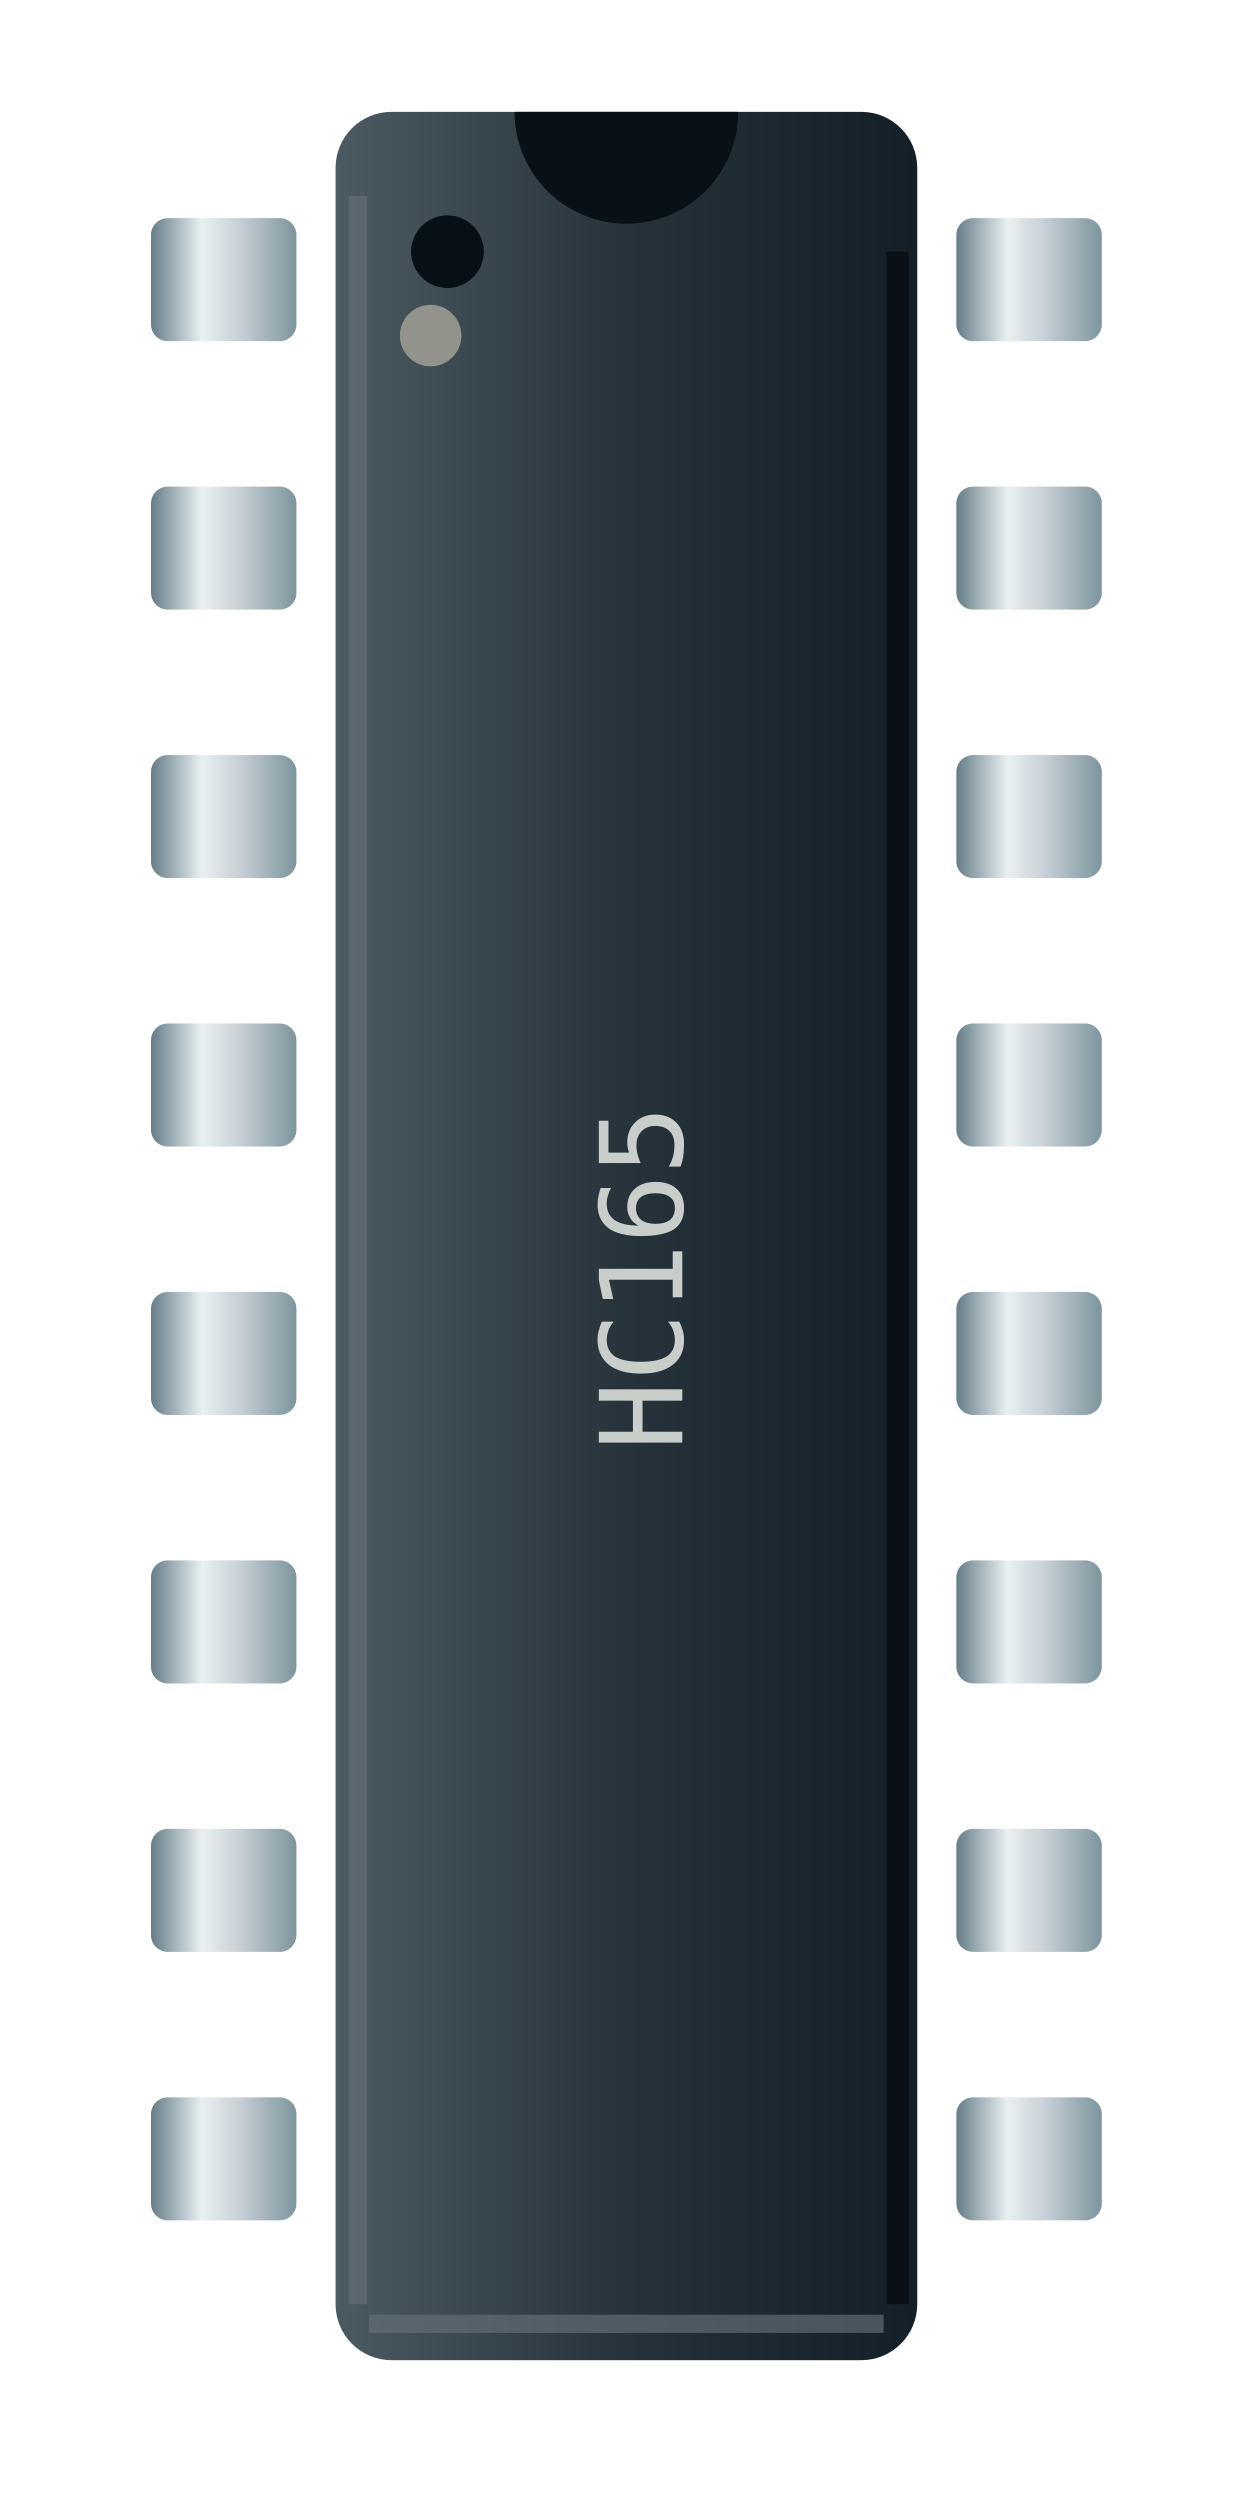
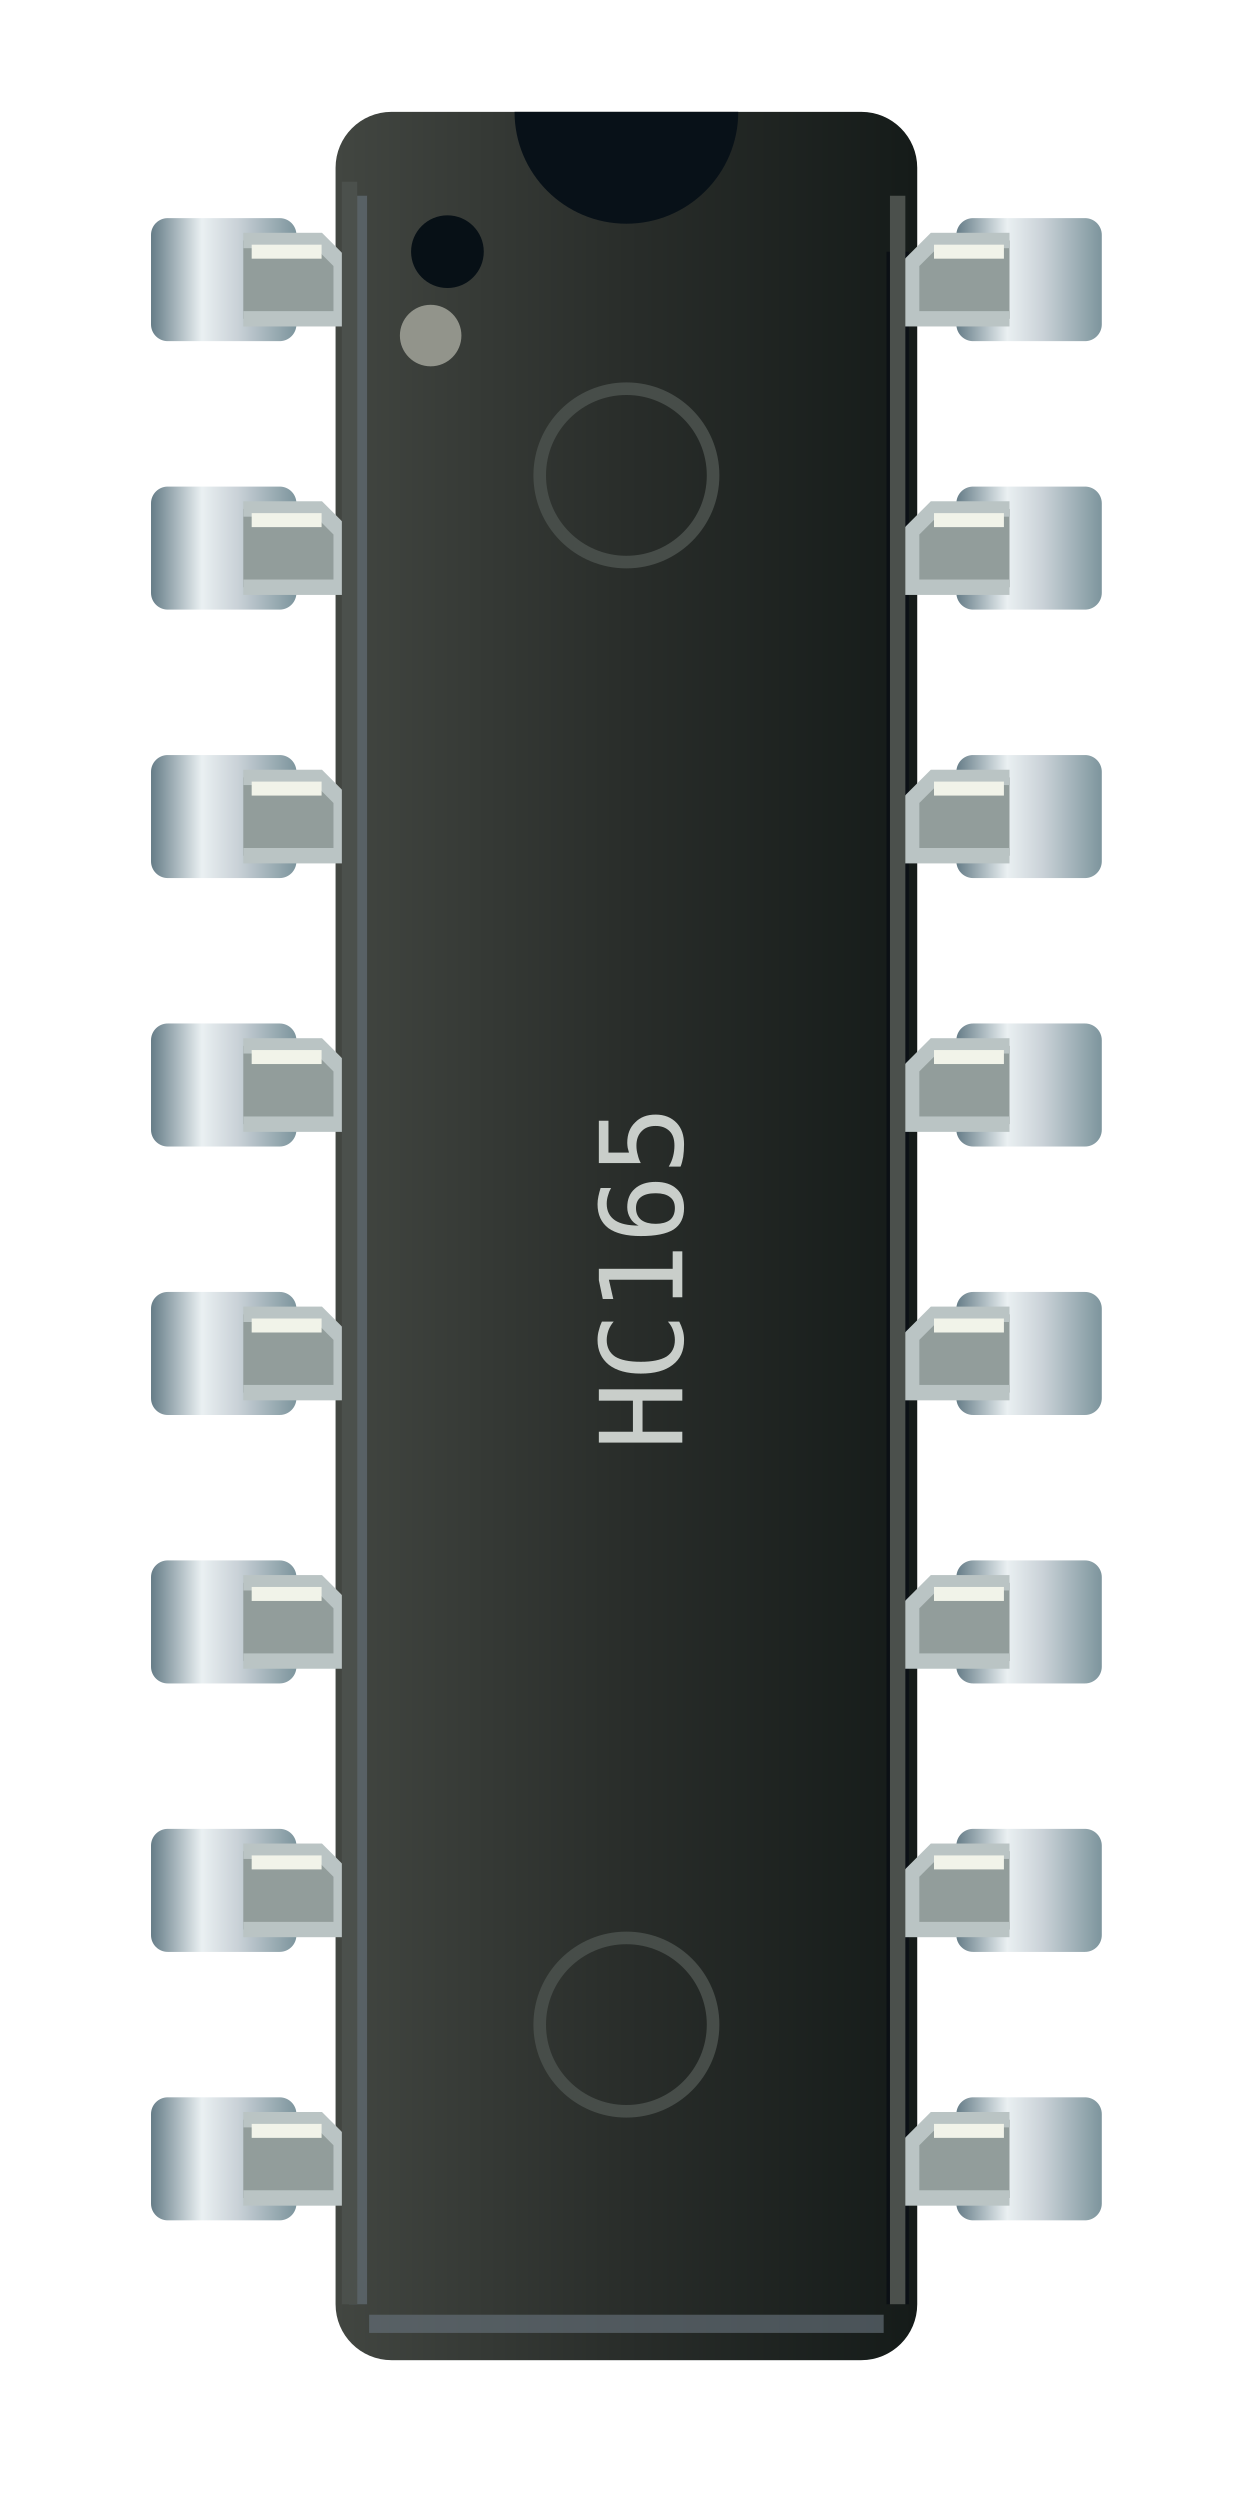
<svg xmlns="http://www.w3.org/2000/svg" width="44.8" height="89.4" viewBox="0 0 44.8 89.4" aria-label="74HC165 giriş register">
  <defs>
    <linearGradient id="pcb" x2="0" y2="1">
      <stop stop-color="#246c50" />
      <stop offset="1" stop-color="#15452f" />
    </linearGradient>
    <linearGradient id="metal">
      <stop stop-color="#657c87" />
      <stop offset=".35" stop-color="#eaf0f2" />
      <stop offset=".6" stop-color="#c9d1d7" />
      <stop offset="1" stop-color="#7d959d" />
    </linearGradient>
    <linearGradient id="glass" x2=".8" y2="1">
      <stop stop-color="#182933" />
      <stop offset=".42" stop-color="#09131c" />
      <stop offset="1" stop-color="#030a10" />
    </linearGradient>
    <linearGradient id="body">
-       <stop stop-color="#4c5a62" />
-       <stop offset=".5" stop-color="#26333b" />
-       <stop offset="1" stop-color="#141f27" />
+       <stop stop-color="#424641" />
+       <stop offset=".5" stop-color="#292d2a" />
+       <stop offset="1" stop-color="#151b19" />
    </linearGradient>
    <linearGradient id="gold">
      <stop stop-color="#ad822c" />
      <stop offset=".4" stop-color="#f3dd8d" />
      <stop offset="1" stop-color="#ab7b2d" />
    </linearGradient>
  </defs>
  <rect x="5.4" y="7.8" width="5.2" height="4.4" fill="url(#metal)" rx="0.6" />
  <rect x="5.4" y="17.4" width="5.2" height="4.4" fill="url(#metal)" rx="0.6" />
  <rect x="5.4" y="27.0" width="5.2" height="4.4" fill="url(#metal)" rx="0.6" />
  <rect x="5.4" y="36.6" width="5.2" height="4.4" fill="url(#metal)" rx="0.6" />
  <rect x="5.4" y="46.2" width="5.2" height="4.4" fill="url(#metal)" rx="0.6" />
  <rect x="5.4" y="55.8" width="5.2" height="4.4" fill="url(#metal)" rx="0.6" />
  <rect x="5.4" y="65.4" width="5.2" height="4.4" fill="url(#metal)" rx="0.6" />
  <rect x="5.4" y="75.0" width="5.2" height="4.4" fill="url(#metal)" rx="0.6" />
  <rect x="34.2" y="75.0" width="5.2" height="4.4" fill="url(#metal)" rx="0.6" />
  <rect x="34.2" y="65.4" width="5.2" height="4.4" fill="url(#metal)" rx="0.6" />
  <rect x="34.2" y="55.8" width="5.2" height="4.4" fill="url(#metal)" rx="0.6" />
  <rect x="34.2" y="46.2" width="5.2" height="4.4" fill="url(#metal)" rx="0.6" />
  <rect x="34.2" y="36.6" width="5.2" height="4.4" fill="url(#metal)" rx="0.6" />
  <rect x="34.2" y="27.0" width="5.2" height="4.4" fill="url(#metal)" rx="0.6" />
  <rect x="34.2" y="17.4" width="5.2" height="4.4" fill="url(#metal)" rx="0.6" />
  <rect x="34.2" y="7.8" width="5.2" height="4.4" fill="url(#metal)" rx="0.6" />
  <rect x="12" y="4" width="20.8" height="80.4" fill="url(#body)" rx="2" />
  <path d="M18.4 4a4 4 0 0 0 8 0" fill="#081118" />
  <circle cx="16" cy="9" r="1.3" fill="#071016" stroke="none" stroke-width="0.8" />
  <g data-art078="physical-refinement" pointer-events="none">
    <path d="M12.8 7V82.4M13.2 83.1H31.6" fill="none" stroke="#657079" stroke-width="0.65" opacity=".65" />
    <path d="M32.1 9V82.4" fill="none" stroke="#0b1015" stroke-width="0.8" />
    <circle cx="15.4" cy="12" r="1.1" fill="#92948b" stroke="none" stroke-width="0.5" />
    <text x="24.4" y="45.7" text-anchor="middle" font-family="monospace" font-size="4.1" fill="#c9ceca" transform="rotate(-90 24.4 45.7)">HC165</text>
+     <g data-art080="hc165">
+       <path d="M8.7 8.6H11.4L12.2 9.4V11.4H8.7" fill="#929d9b" stroke="#bac4c4" stroke-width="0.55" />
+       <path d="M9 9H11.5" fill="none" stroke="#f1f3e9" stroke-width="0.5" />
+       <path d="M8.7 18.2H11.4L12.2 19V21H8.7" fill="#929d9b" stroke="#bac4c4" stroke-width="0.55" />
+       <path d="M9 18.6H11.5" fill="none" stroke="#f1f3e9" stroke-width="0.5" />
+       <path d="M8.7 27.8H11.4L12.2 28.6V30.6H8.7" fill="#929d9b" stroke="#bac4c4" stroke-width="0.55" />
+       <path d="M9 28.2H11.5" fill="none" stroke="#f1f3e9" stroke-width="0.5" />
+       <path d="M8.7 37.4H11.4L12.2 38.2V40.2H8.7" fill="#929d9b" stroke="#bac4c4" stroke-width="0.55" />
+       <path d="M9 37.8H11.5" fill="none" stroke="#f1f3e9" stroke-width="0.5" />
+       <path d="M8.7 47H11.4L12.2 47.8V49.8H8.7" fill="#929d9b" stroke="#bac4c4" stroke-width="0.55" />
+       <path d="M9 47.4H11.5" fill="none" stroke="#f1f3e9" stroke-width="0.5" />
+       <path d="M8.7 56.6H11.4L12.2 57.4V59.4H8.7" fill="#929d9b" stroke="#bac4c4" stroke-width="0.55" />
+       <path d="M9 57H11.5" fill="none" stroke="#f1f3e9" stroke-width="0.5" />
+       <path d="M8.7 66.2H11.4L12.2 67V69H8.7" fill="#929d9b" stroke="#bac4c4" stroke-width="0.55" />
+       <path d="M9 66.6H11.5" fill="none" stroke="#f1f3e9" stroke-width="0.5" />
+       <path d="M8.7 75.8H11.4L12.2 76.6V78.6H8.7" fill="#929d9b" stroke="#bac4c4" stroke-width="0.55" />
+       <path d="M9 76.2H11.5" fill="none" stroke="#f1f3e9" stroke-width="0.5" />
+       <path d="M36.1 75.8H33.4L32.6 76.6V78.6H36.1" fill="#929d9b" stroke="#bac4c4" stroke-width="0.55" />
+       <path d="M33.4 76.2H35.9" fill="none" stroke="#f1f3e9" stroke-width="0.5" />
+       <path d="M36.1 66.2H33.4L32.6 67V69H36.1" fill="#929d9b" stroke="#bac4c4" stroke-width="0.55" />
+       <path d="M33.4 66.6H35.9" fill="none" stroke="#f1f3e9" stroke-width="0.5" />
+       <path d="M36.1 56.6H33.4L32.6 57.4V59.4H36.1" fill="#929d9b" stroke="#bac4c4" stroke-width="0.55" />
+       <path d="M33.4 57H35.9" fill="none" stroke="#f1f3e9" stroke-width="0.5" />
+       <path d="M36.1 47H33.4L32.6 47.8V49.8H36.1" fill="#929d9b" stroke="#bac4c4" stroke-width="0.55" />
+       <path d="M33.4 47.4H35.9" fill="none" stroke="#f1f3e9" stroke-width="0.5" />
+       <path d="M36.1 37.4H33.4L32.6 38.2V40.2H36.1" fill="#929d9b" stroke="#bac4c4" stroke-width="0.55" />
+       <path d="M33.4 37.8H35.9" fill="none" stroke="#f1f3e9" stroke-width="0.5" />
+       <path d="M36.1 27.8H33.4L32.6 28.6V30.6H36.1" fill="#929d9b" stroke="#bac4c4" stroke-width="0.55" />
+       <path d="M33.4 28.2H35.9" fill="none" stroke="#f1f3e9" stroke-width="0.5" />
+       <path d="M36.1 18.2H33.4L32.6 19V21H36.1" fill="#929d9b" stroke="#bac4c4" stroke-width="0.55" />
+       <path d="M33.4 18.6H35.9" fill="none" stroke="#f1f3e9" stroke-width="0.5" />
+       <path d="M36.1 8.6H33.4L32.6 9.4V11.4H36.1" fill="#929d9b" stroke="#bac4c4" stroke-width="0.55" />
+       <path d="M33.4 9H35.9" fill="none" stroke="#f1f3e9" stroke-width="0.5" />
+       <circle cx="22.4" cy="17" r="3.1" fill="none" stroke="#474d49" stroke-width="0.45" />
+       <circle cx="22.4" cy="72.4" r="3.1" fill="none" stroke="#474d49" stroke-width="0.45" />
+       <path d="M12.5 6.5V82.4M32.1 7V82.4" fill="none" stroke="#4b504c" stroke-width="0.55" />
+     </g>
  </g>
</svg>
